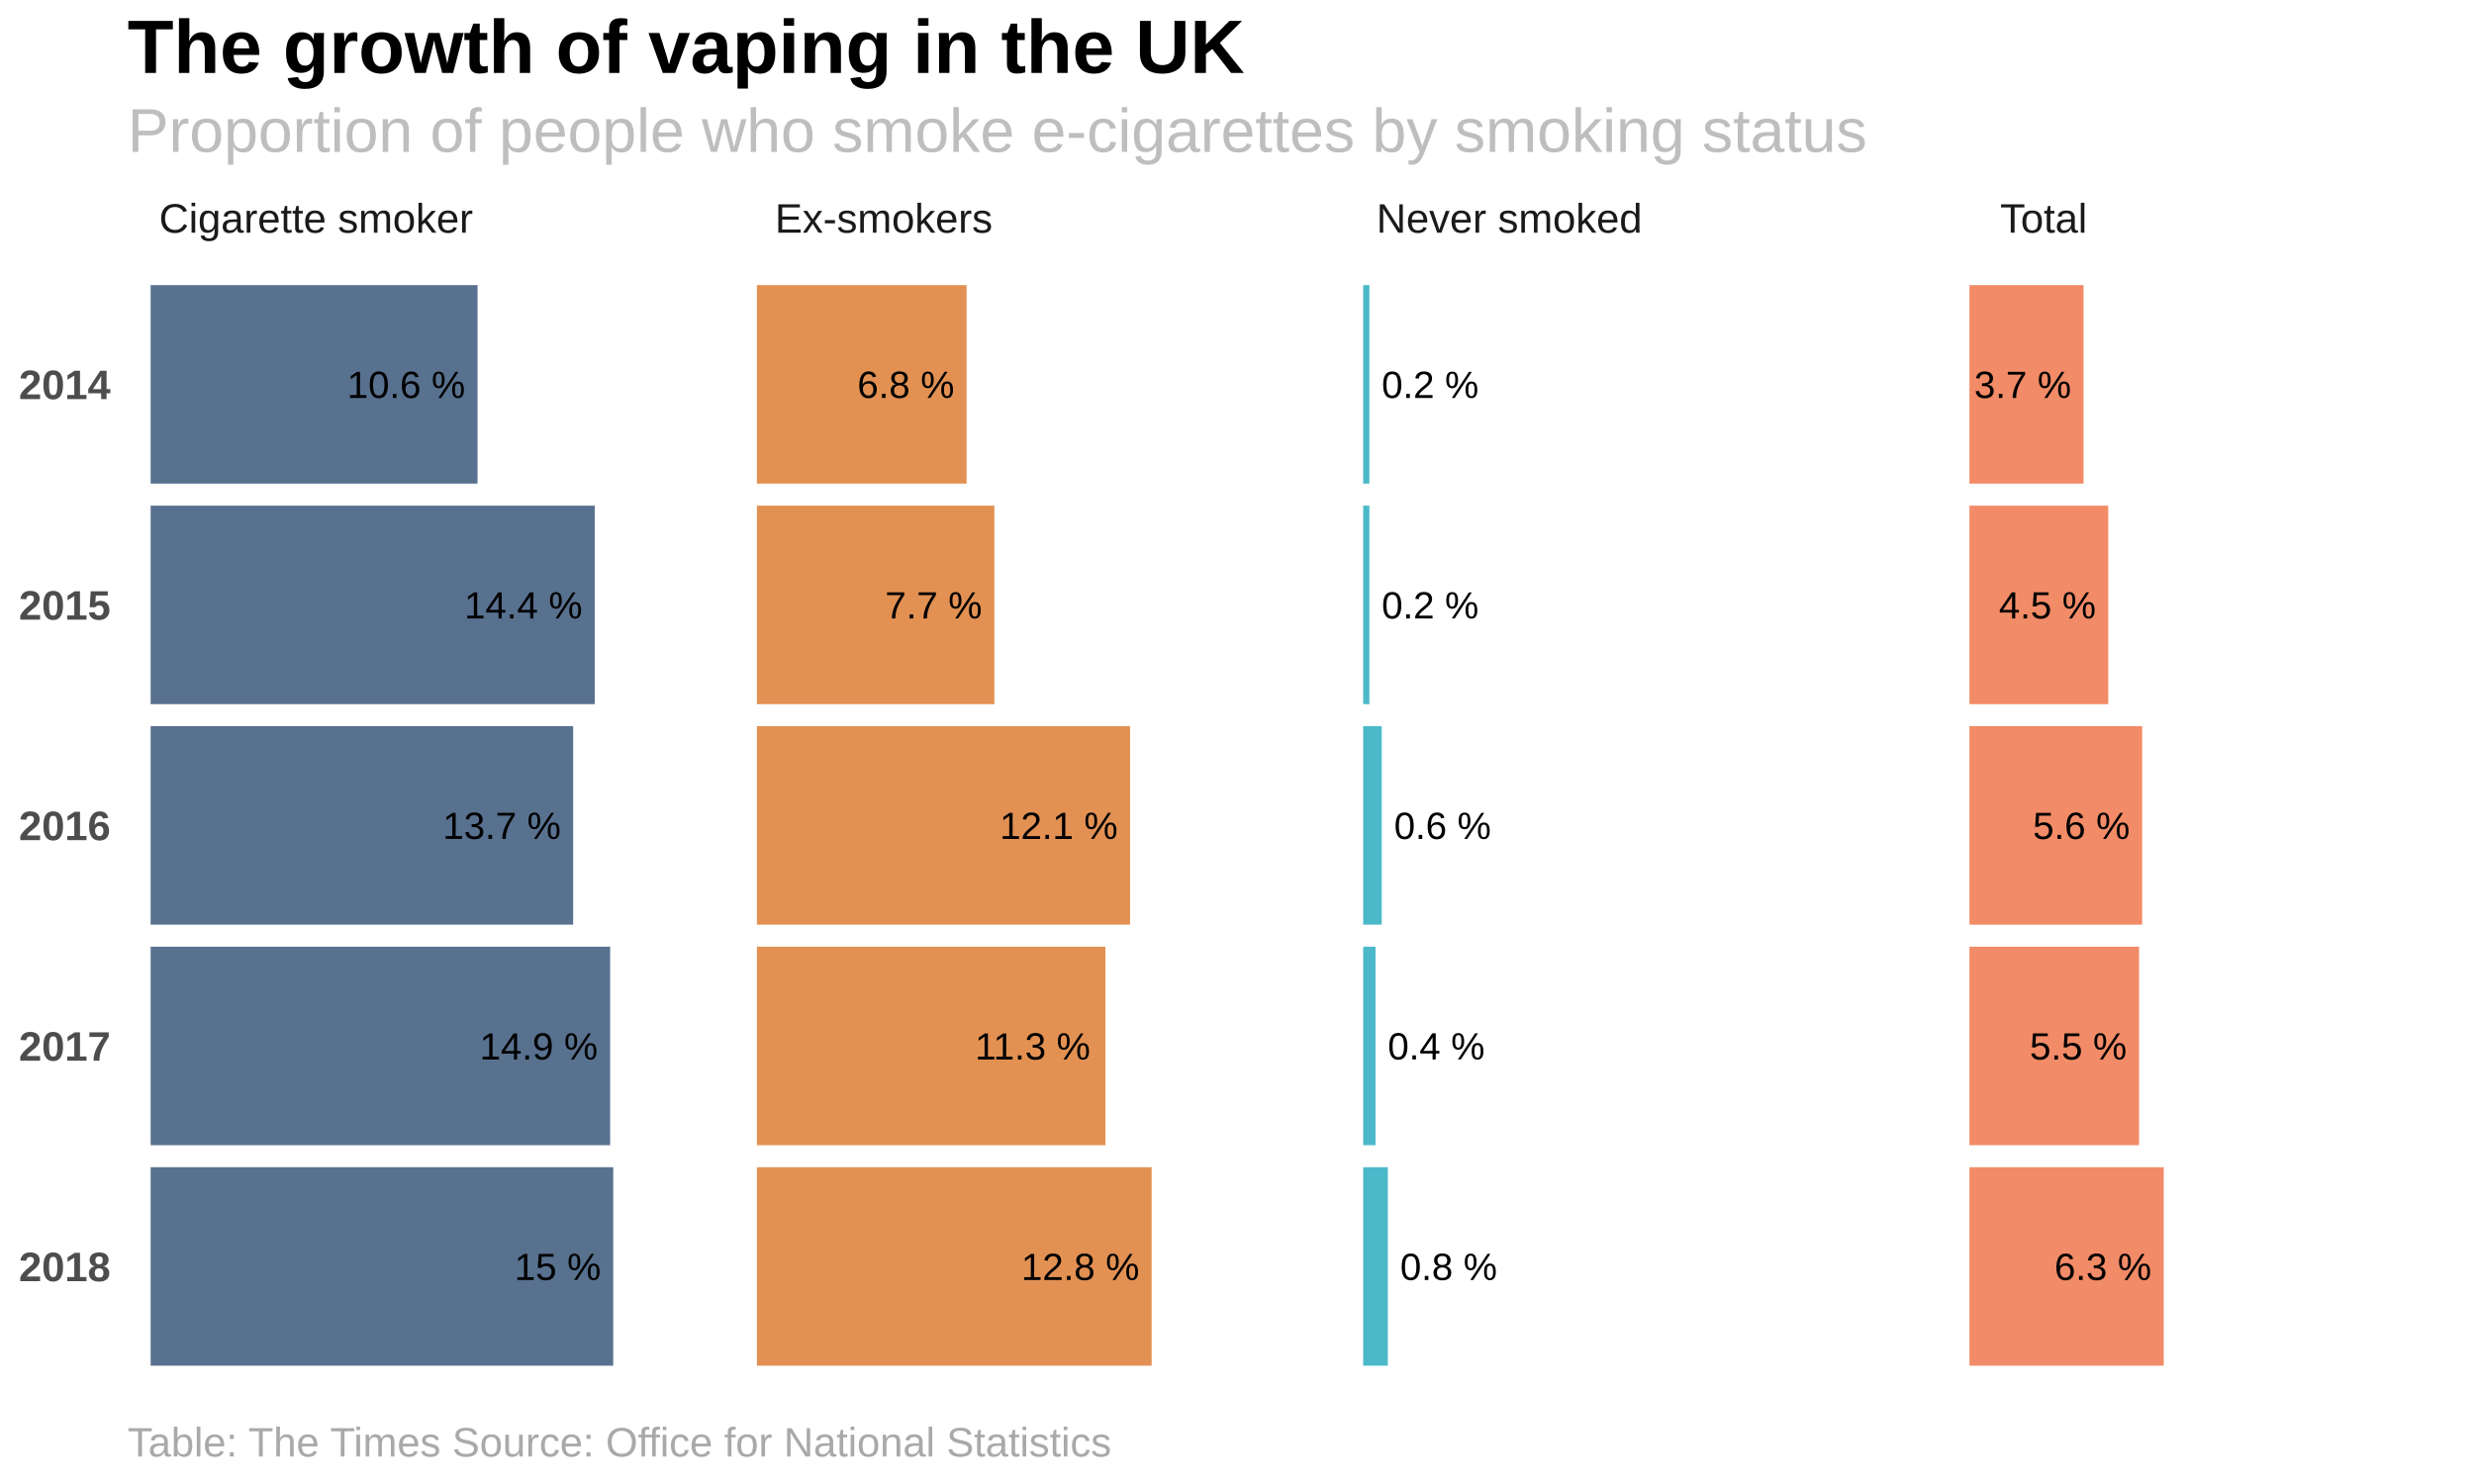
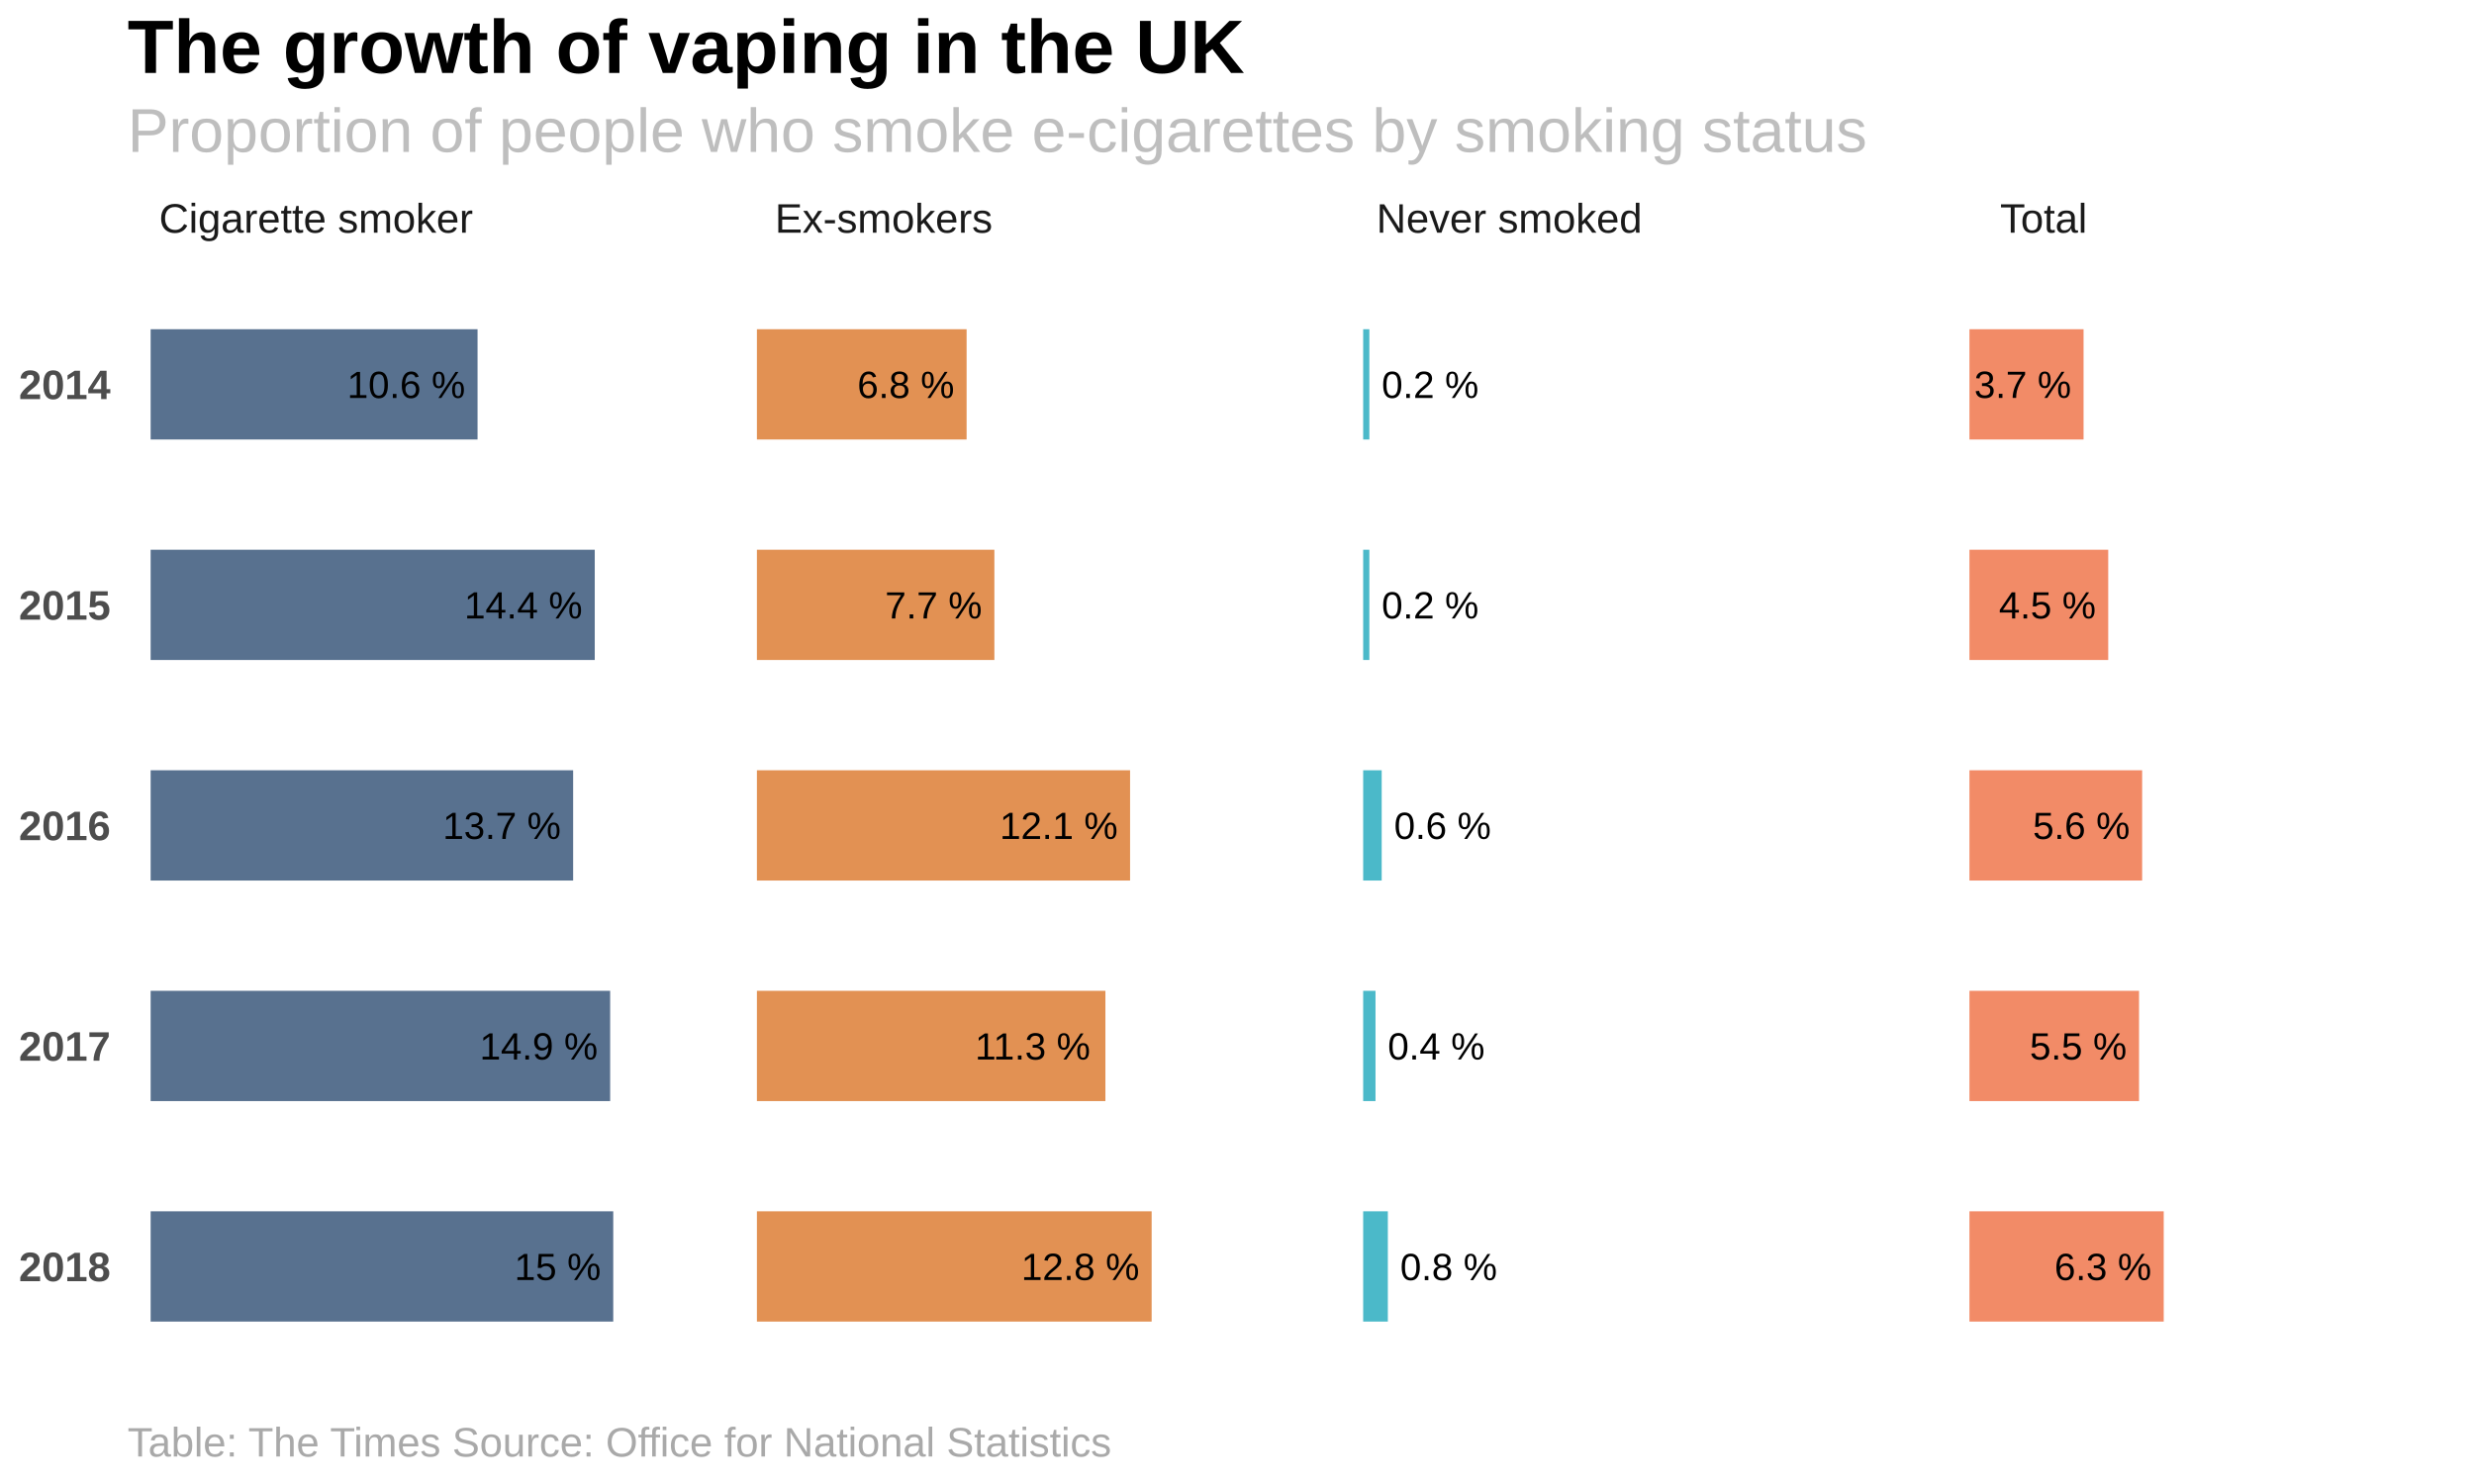
<svg xmlns="http://www.w3.org/2000/svg" viewBox="0 0 720.00 432.00">
  <defs>
    <style type="text/css">
    line, polyline, polygon, path, rect, circle {
      fill: none;
      stroke: #000000;
      stroke-linecap: round;
      stroke-linejoin: round;
      stroke-miterlimit: 10.00;
    }
  </style>
  </defs>
  <rect width="100%" height="100%" style="stroke: none; fill: #FFFFFF;" />
  <defs>
    <clipPath id="cpMzcuMTF8MTg1LjIwfDQwNy4xOXw3My4zNw==">
      <rect x="37.11" y="73.37" width="148.09" height="333.81" />
    </clipPath>
  </defs>
-   <rect x="43.84" y="339.78" width="134.63" height="57.78" style="stroke-width: 1.07; stroke: none; stroke-linecap: square; stroke-linejoin: miter; fill: #58718F;" clip-path="url(#cpMzcuMTF8MTg1LjIwfDQwNy4xOXw3My4zNw==)" />
-   <rect x="43.84" y="275.59" width="133.73" height="57.78" style="stroke-width: 1.07; stroke: none; stroke-linecap: square; stroke-linejoin: miter; fill: #58718F;" clip-path="url(#cpMzcuMTF8MTg1LjIwfDQwNy4xOXw3My4zNw==)" />
-   <rect x="43.84" y="211.39" width="122.96" height="57.78" style="stroke-width: 1.07; stroke: none; stroke-linecap: square; stroke-linejoin: miter; fill: #58718F;" clip-path="url(#cpMzcuMTF8MTg1LjIwfDQwNy4xOXw3My4zNw==)" />
-   <rect x="43.84" y="147.20" width="129.25" height="57.78" style="stroke-width: 1.07; stroke: none; stroke-linecap: square; stroke-linejoin: miter; fill: #58718F;" clip-path="url(#cpMzcuMTF8MTg1LjIwfDQwNy4xOXw3My4zNw==)" />
-   <rect x="43.84" y="83.00" width="95.14" height="57.78" style="stroke-width: 1.07; stroke: none; stroke-linecap: square; stroke-linejoin: miter; fill: #58718F;" clip-path="url(#cpMzcuMTF8MTg1LjIwfDQwNy4xOXw3My4zNw==)" />
+   <rect x="43.84" y="352.62" width="134.63" height="32.10" style="stroke-width: 1.07; stroke: none; stroke-linecap: square; stroke-linejoin: miter; fill: #58718F;" clip-path="url(#cpMzcuMTF8MTg1LjIwfDQwNy4xOXw3My4zNw==)" />
+   <rect x="43.84" y="288.43" width="133.73" height="32.10" style="stroke-width: 1.07; stroke: none; stroke-linecap: square; stroke-linejoin: miter; fill: #58718F;" clip-path="url(#cpMzcuMTF8MTg1LjIwfDQwNy4xOXw3My4zNw==)" />
+   <rect x="43.84" y="224.23" width="122.96" height="32.10" style="stroke-width: 1.07; stroke: none; stroke-linecap: square; stroke-linejoin: miter; fill: #58718F;" clip-path="url(#cpMzcuMTF8MTg1LjIwfDQwNy4xOXw3My4zNw==)" />
+   <rect x="43.84" y="160.03" width="129.25" height="32.10" style="stroke-width: 1.07; stroke: none; stroke-linecap: square; stroke-linejoin: miter; fill: #58718F;" clip-path="url(#cpMzcuMTF8MTg1LjIwfDQwNy4xOXw3My4zNw==)" />
+   <rect x="43.84" y="95.84" width="95.14" height="32.10" style="stroke-width: 1.07; stroke: none; stroke-linecap: square; stroke-linejoin: miter; fill: #58718F;" clip-path="url(#cpMzcuMTF8MTg1LjIwfDQwNy4xOXw3My4zNw==)" />
  <g clip-path="url(#cpMzcuMTF8MTg1LjIwfDQwNy4xOXw3My4zNw==)">
    <text x="149.72" y="372.62" style="font-size: 11.04px; font-family: Arial;" textLength="25.16px" lengthAdjust="spacingAndGlyphs">15 %</text>
  </g>
  <g clip-path="url(#cpMzcuMTF8MTg1LjIwfDQwNy4xOXw3My4zNw==)">
-     <text x="139.60" y="308.43" style="font-size: 11.04px; font-family: Arial;" textLength="34.37px" lengthAdjust="spacingAndGlyphs">14.9 %</text>
-   </g>
-   <g clip-path="url(#cpMzcuMTF8MTg1LjIwfDQwNy4xOXw3My4zNw==)">
-     <text x="128.86" y="244.21" style="font-size: 11.04px; font-family: Arial;" textLength="34.37px" lengthAdjust="spacingAndGlyphs">13.7 %</text>
+     <text x="139.60" y="308.42" style="font-size: 11.04px; font-family: Arial;" textLength="34.37px" lengthAdjust="spacingAndGlyphs">14.9 %</text>
+   </g>
+   <g clip-path="url(#cpMzcuMTF8MTg1LjIwfDQwNy4xOXw3My4zNw==)">
+     <text x="128.86" y="244.22" style="font-size: 11.04px; font-family: Arial;" textLength="34.37px" lengthAdjust="spacingAndGlyphs">13.7 %</text>
  </g>
  <g clip-path="url(#cpMzcuMTF8MTg1LjIwfDQwNy4xOXw3My4zNw==)">
    <text x="135.12" y="180.03" style="font-size: 11.04px; font-family: Arial;" textLength="34.37px" lengthAdjust="spacingAndGlyphs">14.4 %</text>
  </g>
  <g clip-path="url(#cpMzcuMTF8MTg1LjIwfDQwNy4xOXw3My4zNw==)">
-     <text x="101.03" y="115.84" style="font-size: 11.04px; font-family: Arial;" textLength="34.37px" lengthAdjust="spacingAndGlyphs">10.6 %</text>
+     <text x="101.03" y="115.86" style="font-size: 11.04px; font-family: Arial;" textLength="34.37px" lengthAdjust="spacingAndGlyphs">10.6 %</text>
  </g>
  <defs>
    <clipPath id="cpMC4wMHw3MjAuMDB8NDMyLjAwfDAuMDA=">
      <rect x="0.00" y="0.00" width="720.00" height="432.00" />
    </clipPath>
  </defs>
  <defs>
    <clipPath id="cpMjEzLjU1fDM2MS42NHw0MDcuMTl8NzMuMzc=">
      <rect x="213.55" y="73.37" width="148.09" height="333.81" />
    </clipPath>
  </defs>
-   <rect x="220.28" y="339.78" width="114.88" height="57.78" style="stroke-width: 1.07; stroke: none; stroke-linecap: square; stroke-linejoin: miter; fill: #E29153;" clip-path="url(#cpMjEzLjU1fDM2MS42NHw0MDcuMTl8NzMuMzc=)" />
-   <rect x="220.28" y="275.59" width="101.42" height="57.78" style="stroke-width: 1.07; stroke: none; stroke-linecap: square; stroke-linejoin: miter; fill: #E29153;" clip-path="url(#cpMjEzLjU1fDM2MS42NHw0MDcuMTl8NzMuMzc=)" />
-   <rect x="220.28" y="211.39" width="108.60" height="57.78" style="stroke-width: 1.07; stroke: none; stroke-linecap: square; stroke-linejoin: miter; fill: #E29153;" clip-path="url(#cpMjEzLjU1fDM2MS42NHw0MDcuMTl8NzMuMzc=)" />
-   <rect x="220.28" y="147.20" width="69.11" height="57.78" style="stroke-width: 1.07; stroke: none; stroke-linecap: square; stroke-linejoin: miter; fill: #E29153;" clip-path="url(#cpMjEzLjU1fDM2MS42NHw0MDcuMTl8NzMuMzc=)" />
-   <rect x="220.28" y="83.00" width="61.03" height="57.78" style="stroke-width: 1.07; stroke: none; stroke-linecap: square; stroke-linejoin: miter; fill: #E29153;" clip-path="url(#cpMjEzLjU1fDM2MS42NHw0MDcuMTl8NzMuMzc=)" />
-   <g clip-path="url(#cpMjEzLjU1fDM2MS42NHw0MDcuMTl8NzMuMzc=)">
-     <text x="297.22" y="372.62" style="font-size: 11.04px; font-family: Arial;" textLength="34.37px" lengthAdjust="spacingAndGlyphs">12.8 %</text>
-   </g>
-   <g clip-path="url(#cpMjEzLjU1fDM2MS42NHw0MDcuMTl8NzMuMzc=)">
-     <text x="283.76" y="308.43" style="font-size: 11.04px; font-family: Arial;" textLength="34.37px" lengthAdjust="spacingAndGlyphs">11.3 %</text>
+   <rect x="220.28" y="352.62" width="114.88" height="32.10" style="stroke-width: 1.07; stroke: none; stroke-linecap: square; stroke-linejoin: miter; fill: #E29153;" clip-path="url(#cpMjEzLjU1fDM2MS42NHw0MDcuMTl8NzMuMzc=)" />
+   <rect x="220.28" y="288.43" width="101.42" height="32.10" style="stroke-width: 1.07; stroke: none; stroke-linecap: square; stroke-linejoin: miter; fill: #E29153;" clip-path="url(#cpMjEzLjU1fDM2MS42NHw0MDcuMTl8NzMuMzc=)" />
+   <rect x="220.28" y="224.23" width="108.60" height="32.10" style="stroke-width: 1.07; stroke: none; stroke-linecap: square; stroke-linejoin: miter; fill: #E29153;" clip-path="url(#cpMjEzLjU1fDM2MS42NHw0MDcuMTl8NzMuMzc=)" />
+   <rect x="220.28" y="160.03" width="69.11" height="32.10" style="stroke-width: 1.07; stroke: none; stroke-linecap: square; stroke-linejoin: miter; fill: #E29153;" clip-path="url(#cpMjEzLjU1fDM2MS42NHw0MDcuMTl8NzMuMzc=)" />
+   <rect x="220.28" y="95.84" width="61.03" height="32.10" style="stroke-width: 1.07; stroke: none; stroke-linecap: square; stroke-linejoin: miter; fill: #E29153;" clip-path="url(#cpMjEzLjU1fDM2MS42NHw0MDcuMTl8NzMuMzc=)" />
+   <g clip-path="url(#cpMjEzLjU1fDM2MS42NHw0MDcuMTl8NzMuMzc=)">
+     <text x="297.22" y="372.61" style="font-size: 11.04px; font-family: Arial;" textLength="34.37px" lengthAdjust="spacingAndGlyphs">12.8 %</text>
+   </g>
+   <g clip-path="url(#cpMjEzLjU1fDM2MS42NHw0MDcuMTl8NzMuMzc=)">
+     <text x="283.76" y="308.44" style="font-size: 11.04px; font-family: Arial;" textLength="34.37px" lengthAdjust="spacingAndGlyphs">11.3 %</text>
  </g>
  <g clip-path="url(#cpMjEzLjU1fDM2MS42NHw0MDcuMTl8NzMuMzc=)">
    <text x="290.94" y="244.22" style="font-size: 11.04px; font-family: Arial;" textLength="34.37px" lengthAdjust="spacingAndGlyphs">12.1 %</text>
  </g>
  <g clip-path="url(#cpMjEzLjU1fDM2MS42NHw0MDcuMTl8NzMuMzc=)">
-     <text x="257.58" y="180.03" style="font-size: 11.04px; font-family: Arial;" textLength="28.23px" lengthAdjust="spacingAndGlyphs">7.7 %</text>
-   </g>
-   <g clip-path="url(#cpMjEzLjU1fDM2MS42NHw0MDcuMTl8NzMuMzc=)">
-     <text x="249.51" y="115.83" style="font-size: 11.04px; font-family: Arial;" textLength="28.23px" lengthAdjust="spacingAndGlyphs">6.8 %</text>
+     <text x="257.58" y="180.04" style="font-size: 11.04px; font-family: Arial;" textLength="28.23px" lengthAdjust="spacingAndGlyphs">7.7 %</text>
+   </g>
+   <g clip-path="url(#cpMjEzLjU1fDM2MS42NHw0MDcuMTl8NzMuMzc=)">
+     <text x="249.51" y="115.85" style="font-size: 11.04px; font-family: Arial;" textLength="28.23px" lengthAdjust="spacingAndGlyphs">6.8 %</text>
  </g>
  <defs>
    <clipPath id="cpMC4wMHw3MjAuMDB8NDMyLjAwfDAuMDA=">
      <rect x="0.00" y="0.00" width="720.00" height="432.00" />
    </clipPath>
  </defs>
  <defs>
    <clipPath id="cpMzg5Ljk5fDUzOC4wOHw0MDcuMTl8NzMuMzc=">
      <rect x="389.99" y="73.37" width="148.09" height="333.81" />
    </clipPath>
  </defs>
-   <rect x="396.72" y="339.78" width="7.18" height="57.78" style="stroke-width: 1.07; stroke: none; stroke-linecap: square; stroke-linejoin: miter; fill: #4BB9C9;" clip-path="url(#cpMzg5Ljk5fDUzOC4wOHw0MDcuMTl8NzMuMzc=)" />
-   <rect x="396.72" y="275.59" width="3.59" height="57.78" style="stroke-width: 1.07; stroke: none; stroke-linecap: square; stroke-linejoin: miter; fill: #4BB9C9;" clip-path="url(#cpMzg5Ljk5fDUzOC4wOHw0MDcuMTl8NzMuMzc=)" />
-   <rect x="396.72" y="211.39" width="5.39" height="57.78" style="stroke-width: 1.07; stroke: none; stroke-linecap: square; stroke-linejoin: miter; fill: #4BB9C9;" clip-path="url(#cpMzg5Ljk5fDUzOC4wOHw0MDcuMTl8NzMuMzc=)" />
-   <rect x="396.72" y="147.20" width="1.80" height="57.78" style="stroke-width: 1.07; stroke: none; stroke-linecap: square; stroke-linejoin: miter; fill: #4BB9C9;" clip-path="url(#cpMzg5Ljk5fDUzOC4wOHw0MDcuMTl8NzMuMzc=)" />
-   <rect x="396.72" y="83.00" width="1.80" height="57.78" style="stroke-width: 1.07; stroke: none; stroke-linecap: square; stroke-linejoin: miter; fill: #4BB9C9;" clip-path="url(#cpMzg5Ljk5fDUzOC4wOHw0MDcuMTl8NzMuMzc=)" />
-   <g clip-path="url(#cpMzg5Ljk5fDUzOC4wOHw0MDcuMTl8NzMuMzc=)">
-     <text x="407.49" y="372.61" style="font-size: 11.04px; font-family: Arial;" textLength="28.23px" lengthAdjust="spacingAndGlyphs">0.8 %</text>
-   </g>
-   <g clip-path="url(#cpMzg5Ljk5fDUzOC4wOHw0MDcuMTl8NzMuMzc=)">
-     <text x="403.88" y="308.41" style="font-size: 11.04px; font-family: Arial;" textLength="28.23px" lengthAdjust="spacingAndGlyphs">0.4 %</text>
+   <rect x="396.72" y="352.62" width="7.18" height="32.10" style="stroke-width: 1.07; stroke: none; stroke-linecap: square; stroke-linejoin: miter; fill: #4BB9C9;" clip-path="url(#cpMzg5Ljk5fDUzOC4wOHw0MDcuMTl8NzMuMzc=)" />
+   <rect x="396.72" y="288.43" width="3.59" height="32.10" style="stroke-width: 1.07; stroke: none; stroke-linecap: square; stroke-linejoin: miter; fill: #4BB9C9;" clip-path="url(#cpMzg5Ljk5fDUzOC4wOHw0MDcuMTl8NzMuMzc=)" />
+   <rect x="396.72" y="224.23" width="5.39" height="32.10" style="stroke-width: 1.07; stroke: none; stroke-linecap: square; stroke-linejoin: miter; fill: #4BB9C9;" clip-path="url(#cpMzg5Ljk5fDUzOC4wOHw0MDcuMTl8NzMuMzc=)" />
+   <rect x="396.72" y="160.03" width="1.80" height="32.10" style="stroke-width: 1.07; stroke: none; stroke-linecap: square; stroke-linejoin: miter; fill: #4BB9C9;" clip-path="url(#cpMzg5Ljk5fDUzOC4wOHw0MDcuMTl8NzMuMzc=)" />
+   <rect x="396.72" y="95.84" width="1.80" height="32.10" style="stroke-width: 1.07; stroke: none; stroke-linecap: square; stroke-linejoin: miter; fill: #4BB9C9;" clip-path="url(#cpMzg5Ljk5fDUzOC4wOHw0MDcuMTl8NzMuMzc=)" />
+   <g clip-path="url(#cpMzg5Ljk5fDUzOC4wOHw0MDcuMTl8NzMuMzc=)">
+     <text x="407.49" y="372.65" style="font-size: 11.04px; font-family: Arial;" textLength="28.23px" lengthAdjust="spacingAndGlyphs">0.8 %</text>
+   </g>
+   <g clip-path="url(#cpMzg5Ljk5fDUzOC4wOHw0MDcuMTl8NzMuMzc=)">
+     <text x="403.88" y="308.43" style="font-size: 11.04px; font-family: Arial;" textLength="28.23px" lengthAdjust="spacingAndGlyphs">0.4 %</text>
  </g>
  <g clip-path="url(#cpMzg5Ljk5fDUzOC4wOHw0MDcuMTl8NzMuMzc=)">
    <text x="405.71" y="244.23" style="font-size: 11.04px; font-family: Arial;" textLength="28.23px" lengthAdjust="spacingAndGlyphs">0.6 %</text>
  </g>
  <g clip-path="url(#cpMzg5Ljk5fDUzOC4wOHw0MDcuMTl8NzMuMzc=)">
-     <text x="402.10" y="180.04" style="font-size: 11.04px; font-family: Arial;" textLength="28.23px" lengthAdjust="spacingAndGlyphs">0.2 %</text>
+     <text x="402.10" y="180.03" style="font-size: 11.04px; font-family: Arial;" textLength="28.23px" lengthAdjust="spacingAndGlyphs">0.2 %</text>
  </g>
  <g clip-path="url(#cpMzg5Ljk5fDUzOC4wOHw0MDcuMTl8NzMuMzc=)">
    <text x="402.10" y="115.84" style="font-size: 11.04px; font-family: Arial;" textLength="28.23px" lengthAdjust="spacingAndGlyphs">0.2 %</text>
  </g>
  <defs>
    <clipPath id="cpMC4wMHw3MjAuMDB8NDMyLjAwfDAuMDA=">
      <rect x="0.00" y="0.00" width="720.00" height="432.00" />
    </clipPath>
  </defs>
  <defs>
    <clipPath id="cpNTY2LjQzfDcxNC41Mnw0MDcuMTl8NzMuMzc=">
      <rect x="566.43" y="73.37" width="148.09" height="333.81" />
    </clipPath>
  </defs>
-   <rect x="573.16" y="339.78" width="56.54" height="57.78" style="stroke-width: 1.07; stroke: none; stroke-linecap: square; stroke-linejoin: miter; fill: #F28B67;" clip-path="url(#cpNTY2LjQzfDcxNC41Mnw0MDcuMTl8NzMuMzc=)" />
-   <rect x="573.16" y="275.59" width="49.36" height="57.78" style="stroke-width: 1.07; stroke: none; stroke-linecap: square; stroke-linejoin: miter; fill: #F28B67;" clip-path="url(#cpNTY2LjQzfDcxNC41Mnw0MDcuMTl8NzMuMzc=)" />
-   <rect x="573.16" y="211.39" width="50.26" height="57.78" style="stroke-width: 1.07; stroke: none; stroke-linecap: square; stroke-linejoin: miter; fill: #F28B67;" clip-path="url(#cpNTY2LjQzfDcxNC41Mnw0MDcuMTl8NzMuMzc=)" />
-   <rect x="573.16" y="147.20" width="40.39" height="57.78" style="stroke-width: 1.07; stroke: none; stroke-linecap: square; stroke-linejoin: miter; fill: #F28B67;" clip-path="url(#cpNTY2LjQzfDcxNC41Mnw0MDcuMTl8NzMuMzc=)" />
-   <rect x="573.16" y="83.00" width="33.21" height="57.78" style="stroke-width: 1.07; stroke: none; stroke-linecap: square; stroke-linejoin: miter; fill: #F28B67;" clip-path="url(#cpNTY2LjQzfDcxNC41Mnw0MDcuMTl8NzMuMzc=)" />
-   <g clip-path="url(#cpNTY2LjQzfDcxNC41Mnw0MDcuMTl8NzMuMzc=)">
-     <text x="597.90" y="372.62" style="font-size: 11.04px; font-family: Arial;" textLength="28.23px" lengthAdjust="spacingAndGlyphs">6.3 %</text>
+   <rect x="573.16" y="352.62" width="56.54" height="32.10" style="stroke-width: 1.07; stroke: none; stroke-linecap: square; stroke-linejoin: miter; fill: #F28B67;" clip-path="url(#cpNTY2LjQzfDcxNC41Mnw0MDcuMTl8NzMuMzc=)" />
+   <rect x="573.16" y="288.43" width="49.36" height="32.10" style="stroke-width: 1.07; stroke: none; stroke-linecap: square; stroke-linejoin: miter; fill: #F28B67;" clip-path="url(#cpNTY2LjQzfDcxNC41Mnw0MDcuMTl8NzMuMzc=)" />
+   <rect x="573.16" y="224.23" width="50.26" height="32.10" style="stroke-width: 1.07; stroke: none; stroke-linecap: square; stroke-linejoin: miter; fill: #F28B67;" clip-path="url(#cpNTY2LjQzfDcxNC41Mnw0MDcuMTl8NzMuMzc=)" />
+   <rect x="573.16" y="160.03" width="40.39" height="32.10" style="stroke-width: 1.07; stroke: none; stroke-linecap: square; stroke-linejoin: miter; fill: #F28B67;" clip-path="url(#cpNTY2LjQzfDcxNC41Mnw0MDcuMTl8NzMuMzc=)" />
+   <rect x="573.16" y="95.84" width="33.21" height="32.10" style="stroke-width: 1.07; stroke: none; stroke-linecap: square; stroke-linejoin: miter; fill: #F28B67;" clip-path="url(#cpNTY2LjQzfDcxNC41Mnw0MDcuMTl8NzMuMzc=)" />
+   <g clip-path="url(#cpNTY2LjQzfDcxNC41Mnw0MDcuMTl8NzMuMzc=)">
+     <text x="597.90" y="372.63" style="font-size: 11.04px; font-family: Arial;" textLength="28.23px" lengthAdjust="spacingAndGlyphs">6.3 %</text>
  </g>
  <g clip-path="url(#cpNTY2LjQzfDcxNC41Mnw0MDcuMTl8NzMuMzc=)">
    <text x="590.72" y="308.42" style="font-size: 11.04px; font-family: Arial;" textLength="28.23px" lengthAdjust="spacingAndGlyphs">5.5 %</text>
  </g>
  <g clip-path="url(#cpNTY2LjQzfDcxNC41Mnw0MDcuMTl8NzMuMzc=)">
    <text x="591.62" y="244.23" style="font-size: 11.04px; font-family: Arial;" textLength="28.23px" lengthAdjust="spacingAndGlyphs">5.6 %</text>
  </g>
  <g clip-path="url(#cpNTY2LjQzfDcxNC41Mnw0MDcuMTl8NzMuMzc=)">
    <text x="581.74" y="180.03" style="font-size: 11.04px; font-family: Arial;" textLength="28.23px" lengthAdjust="spacingAndGlyphs">4.5 %</text>
  </g>
  <g clip-path="url(#cpNTY2LjQzfDcxNC41Mnw0MDcuMTl8NzMuMzc=)">
-     <text x="574.56" y="115.84" style="font-size: 11.04px; font-family: Arial;" textLength="28.23px" lengthAdjust="spacingAndGlyphs">3.7 %</text>
+     <text x="574.56" y="115.83" style="font-size: 11.04px; font-family: Arial;" textLength="28.23px" lengthAdjust="spacingAndGlyphs">3.7 %</text>
  </g>
  <defs>
    <clipPath id="cpMC4wMHw3MjAuMDB8NDMyLjAwfDAuMDA=">
      <rect x="0.00" y="0.00" width="720.00" height="432.00" />
    </clipPath>
  </defs>
  <defs>
    <clipPath id="cpMzcuMTF8MTg1LjIwfDczLjM3fDUzLjQ5">
      <rect x="37.11" y="53.49" width="148.09" height="19.88" />
    </clipPath>
  </defs>
  <g clip-path="url(#cpMzcuMTF8MTg1LjIwfDczLjM3fDUzLjQ5)">
    <text x="46.29" y="67.73" style="font-size: 12.00px; fill: #1A1A1A; font-family: Arial;" textLength="91.37px" lengthAdjust="spacingAndGlyphs">Cigarette smoker</text>
  </g>
  <defs>
    <clipPath id="cpMC4wMHw3MjAuMDB8NDMyLjAwfDAuMDA=">
      <rect x="0.00" y="0.00" width="720.00" height="432.00" />
    </clipPath>
  </defs>
  <defs>
    <clipPath id="cpMjEzLjU1fDM2MS42NHw3My4zN3w1My40OQ==">
      <rect x="213.55" y="53.49" width="148.09" height="19.88" />
    </clipPath>
  </defs>
  <g clip-path="url(#cpMjEzLjU1fDM2MS42NHw3My4zN3w1My40OQ==)">
    <text x="225.53" y="67.73" style="font-size: 12.00px; fill: #1A1A1A; font-family: Arial;" textLength="63.34px" lengthAdjust="spacingAndGlyphs">Ex-smokers</text>
  </g>
  <defs>
    <clipPath id="cpMC4wMHw3MjAuMDB8NDMyLjAwfDAuMDA=">
      <rect x="0.00" y="0.00" width="720.00" height="432.00" />
    </clipPath>
  </defs>
  <defs>
    <clipPath id="cpMzg5Ljk5fDUzOC4wOHw3My4zN3w1My40OQ==">
      <rect x="389.99" y="53.49" width="148.09" height="19.88" />
    </clipPath>
  </defs>
  <g clip-path="url(#cpMzg5Ljk5fDUzOC4wOHw3My4zN3w1My40OQ==)">
    <text x="400.57" y="67.73" style="font-size: 12.00px; fill: #1A1A1A; font-family: Arial;" textLength="77.36px" lengthAdjust="spacingAndGlyphs">Never smoked</text>
  </g>
  <defs>
    <clipPath id="cpMC4wMHw3MjAuMDB8NDMyLjAwfDAuMDA=">
      <rect x="0.00" y="0.00" width="720.00" height="432.00" />
    </clipPath>
  </defs>
  <defs>
    <clipPath id="cpNTY2LjQzfDcxNC41Mnw3My4zN3w1My40OQ==">
      <rect x="566.43" y="53.49" width="148.09" height="19.88" />
    </clipPath>
  </defs>
  <g clip-path="url(#cpNTY2LjQzfDcxNC41Mnw3My4zN3w1My40OQ==)">
    <text x="582.08" y="67.73" style="font-size: 12.00px; fill: #1A1A1A; font-family: Arial;" textLength="26.68px" lengthAdjust="spacingAndGlyphs">Total</text>
  </g>
  <defs>
    <clipPath id="cpMC4wMHw3MjAuMDB8NDMyLjAwfDAuMDA=">
      <rect x="0.00" y="0.00" width="720.00" height="432.00" />
    </clipPath>
  </defs>
  <g clip-path="url(#cpMC4wMHw3MjAuMDB8NDMyLjAwfDAuMDA=)">
    <text x="5.48" y="372.96" style="font-size: 12.00px; font-weight: bold; fill: #4D4D4D; font-family: Arial;" textLength="26.70px" lengthAdjust="spacingAndGlyphs">2018</text>
  </g>
  <g clip-path="url(#cpMC4wMHw3MjAuMDB8NDMyLjAwfDAuMDA=)">
    <text x="5.48" y="308.77" style="font-size: 12.00px; font-weight: bold; fill: #4D4D4D; font-family: Arial;" textLength="26.70px" lengthAdjust="spacingAndGlyphs">2017</text>
  </g>
  <g clip-path="url(#cpMC4wMHw3MjAuMDB8NDMyLjAwfDAuMDA=)">
    <text x="5.48" y="244.57" style="font-size: 12.00px; font-weight: bold; fill: #4D4D4D; font-family: Arial;" textLength="26.70px" lengthAdjust="spacingAndGlyphs">2016</text>
  </g>
  <g clip-path="url(#cpMC4wMHw3MjAuMDB8NDMyLjAwfDAuMDA=)">
    <text x="5.48" y="180.38" style="font-size: 12.00px; font-weight: bold; fill: #4D4D4D; font-family: Arial;" textLength="26.70px" lengthAdjust="spacingAndGlyphs">2015</text>
  </g>
  <g clip-path="url(#cpMC4wMHw3MjAuMDB8NDMyLjAwfDAuMDA=)">
    <text x="5.48" y="116.18" style="font-size: 12.00px; font-weight: bold; fill: #4D4D4D; font-family: Arial;" textLength="26.70px" lengthAdjust="spacingAndGlyphs">2014</text>
  </g>
  <g clip-path="url(#cpMC4wMHw3MjAuMDB8NDMyLjAwfDAuMDA=)">
    <text x="37.11" y="44.22" style="font-size: 18.00px; fill: #BEBEBE; font-family: Arial;" textLength="506.26px" lengthAdjust="spacingAndGlyphs">Proportion of people who smoke e-cigarettes by smoking status</text>
  </g>
  <g clip-path="url(#cpMC4wMHw3MjAuMDB8NDMyLjAwfDAuMDA=)">
    <text x="37.11" y="21.23" style="font-size: 22.00px; font-weight: bold; font-family: Arial;" textLength="325.09px" lengthAdjust="spacingAndGlyphs">The growth of vaping in the UK</text>
  </g>
  <g clip-path="url(#cpMC4wMHw3MjAuMDB8NDMyLjAwfDAuMDA=)">
    <text x="37.11" y="424.00" style="font-size: 12.00px; fill: #A9A9A9; font-family: Arial;" textLength="292.11px" lengthAdjust="spacingAndGlyphs">Table: The Times  Source: Office for National Statistics</text>
  </g>
</svg>
